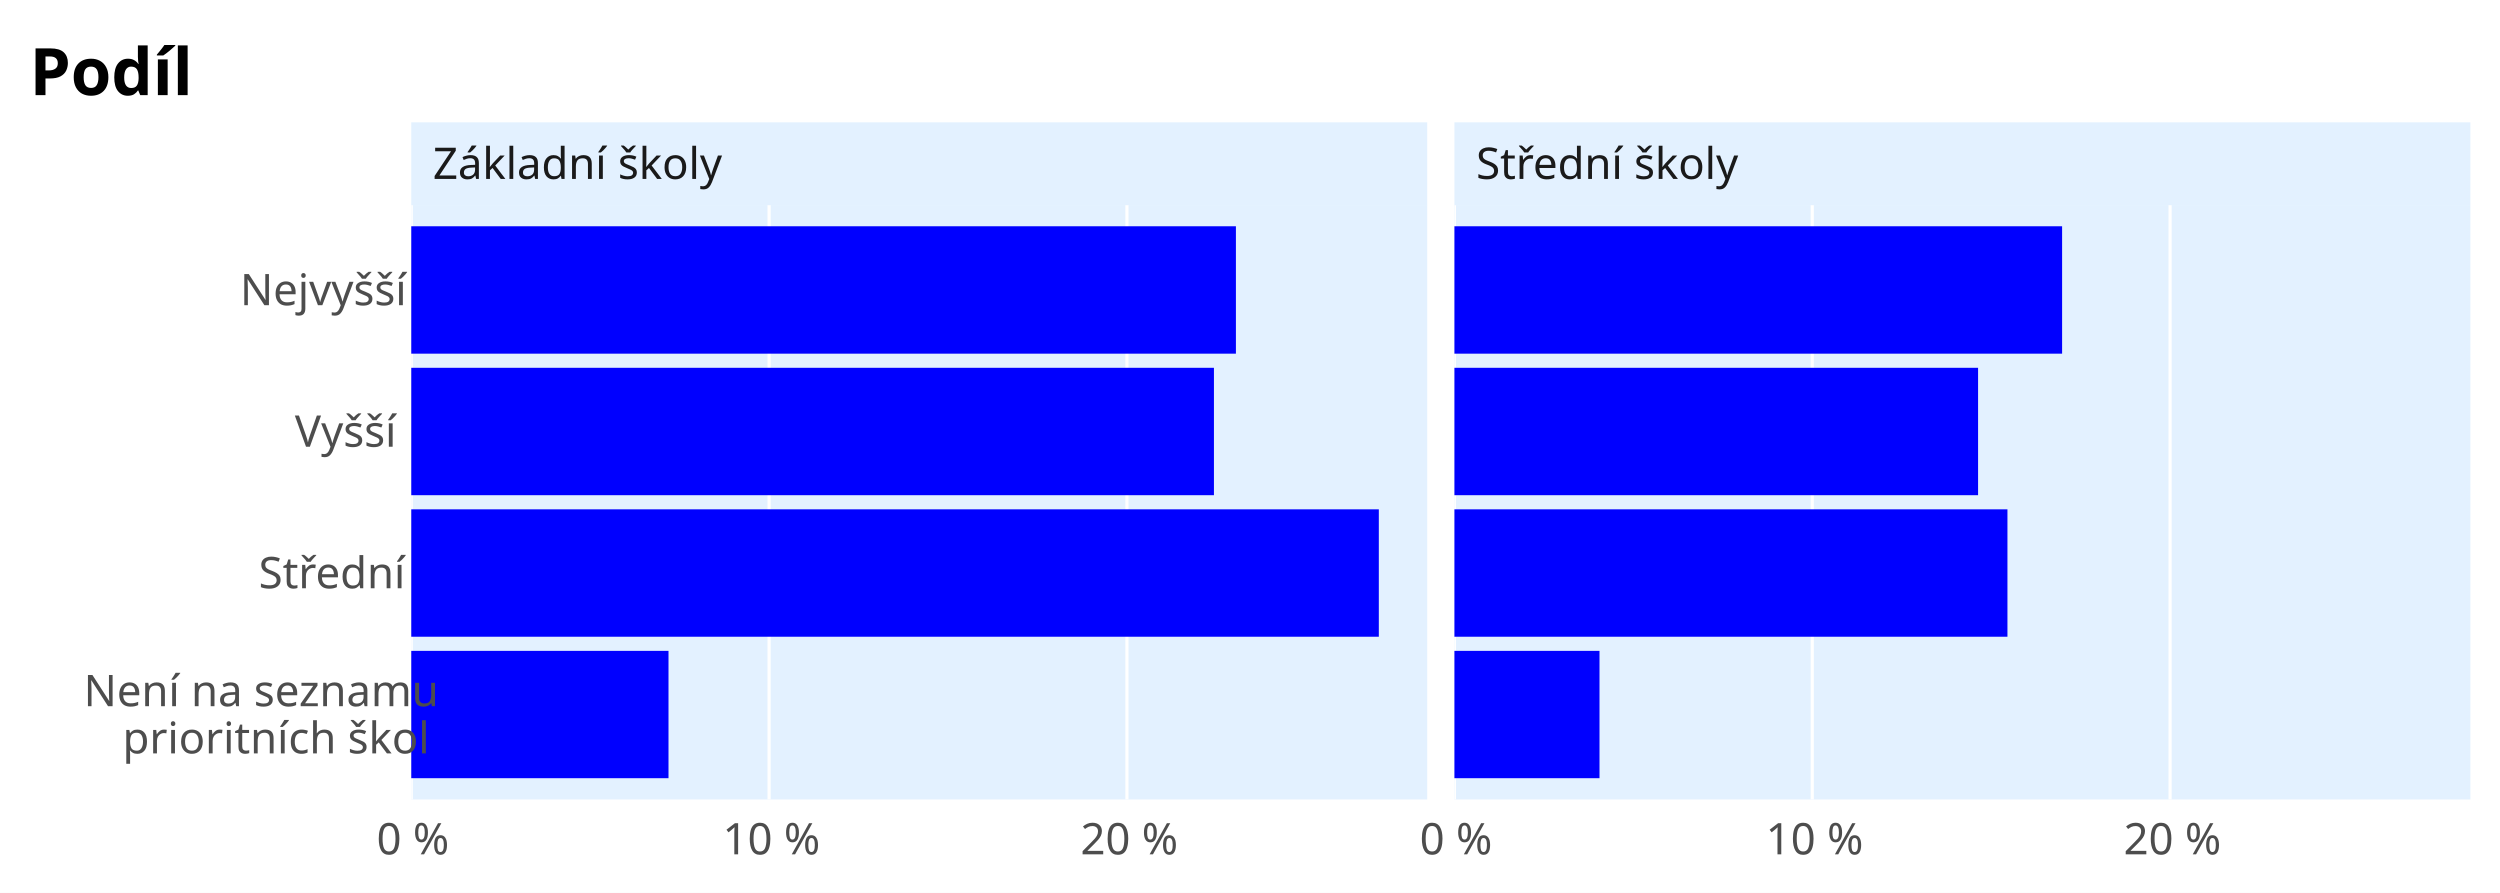
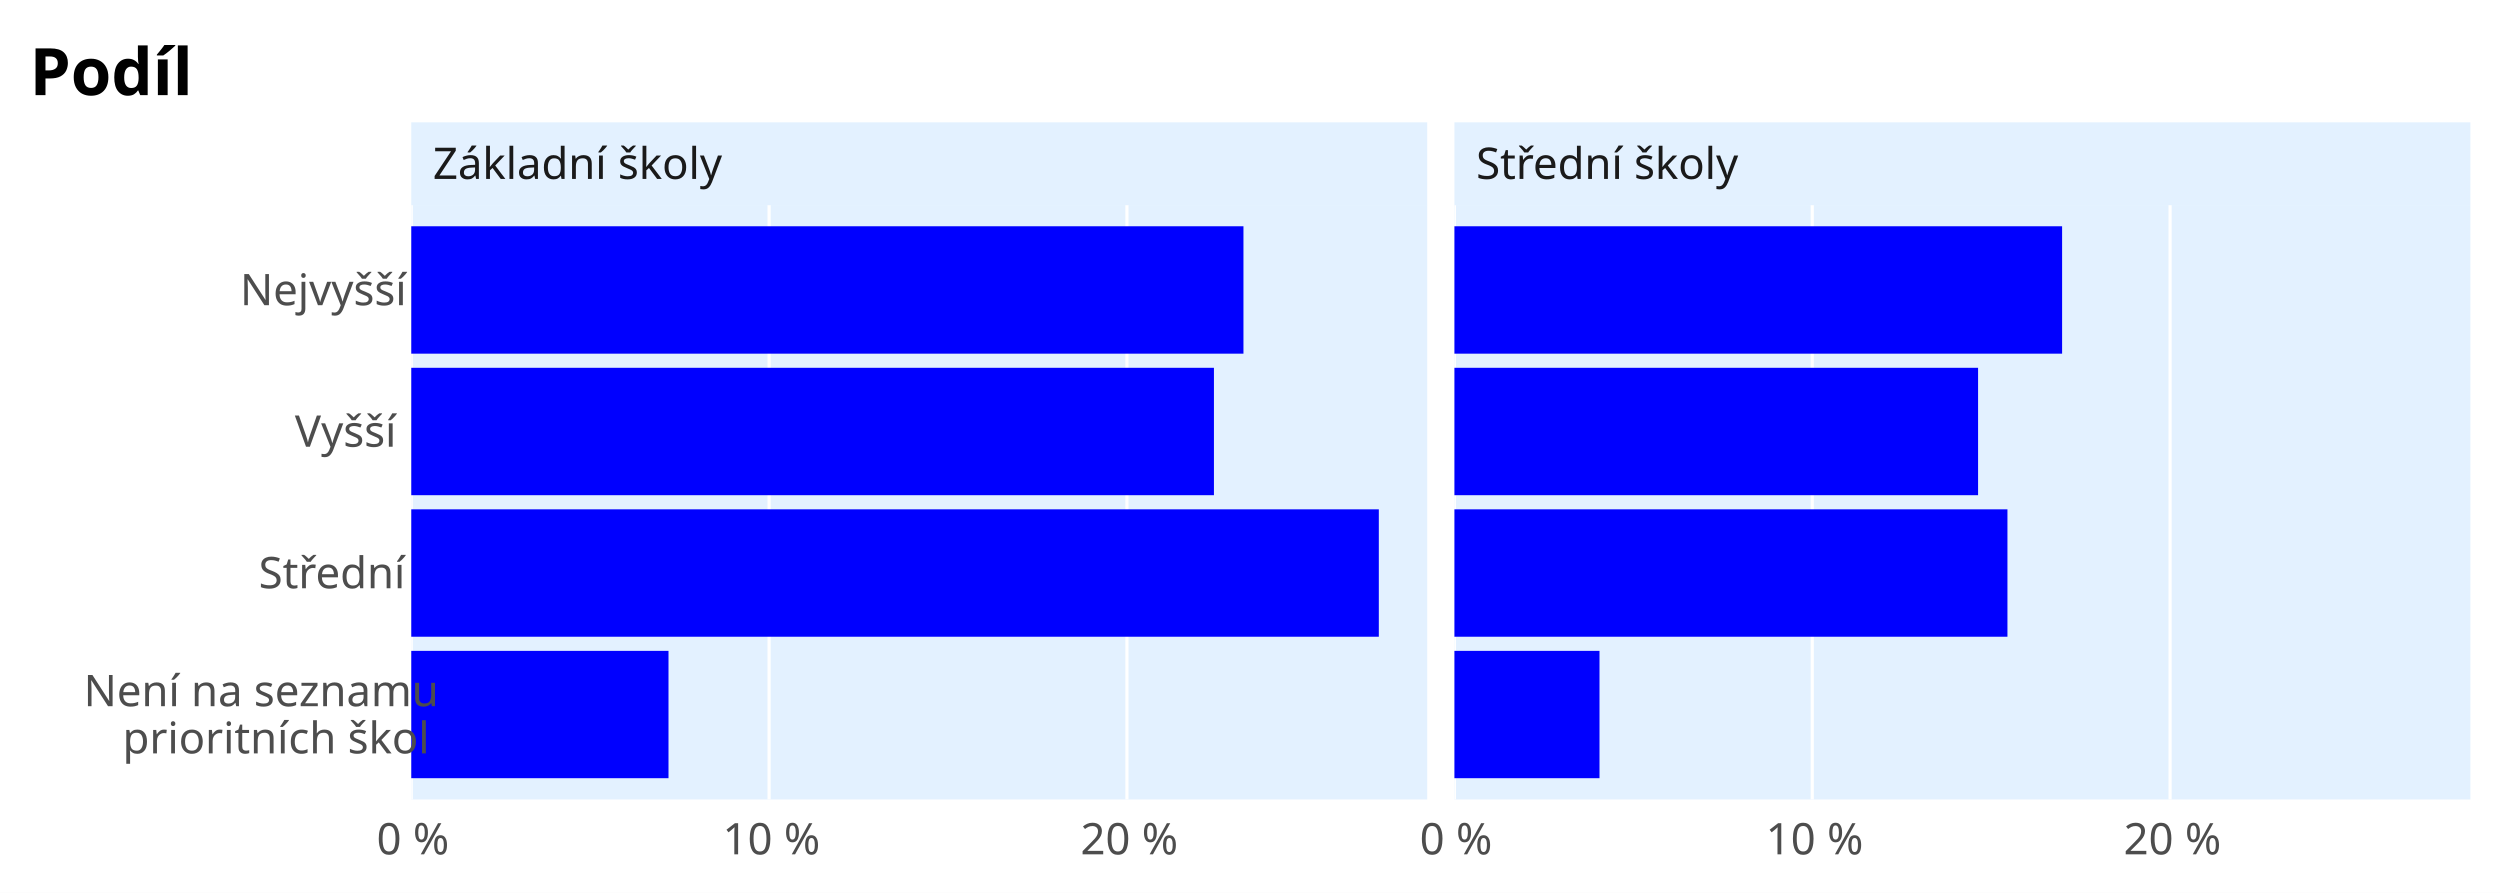
<svg xmlns="http://www.w3.org/2000/svg" viewBox="0 0 504.00 180.00">
  <defs>
    <style type="text/css">
    line, polyline, polygon, path, rect, circle {
      fill: none;
      stroke: #000000;
      stroke-linecap: round;
      stroke-linejoin: round;
      stroke-miterlimit: 10.00;
    }
  </style>
  </defs>
  <rect width="100%" height="100%" style="stroke: none; fill: #FFFFFF;" />
  <defs>
    <clipPath id="cpODIuOTF8Mjg3LjczfDE2MS4xN3w0MS4zNA==">
      <rect x="82.91" y="41.34" width="204.82" height="119.83" />
    </clipPath>
  </defs>
  <rect x="82.91" y="41.34" width="204.82" height="119.83" style="stroke-width: 1.07; stroke: none; fill: #E3F1FF;" clip-path="url(#cpODIuOTF8Mjg3LjczfDE2MS4xN3w0MS4zNA==)" />
  <polyline points="82.91,161.17 82.91,41.34 " style="stroke-width: 0.64; stroke: #FFFFFF; stroke-linecap: butt;" clip-path="url(#cpODIuOTF8Mjg3LjczfDE2MS4xN3w0MS4zNA==)" />
  <polyline points="155.05,161.17 155.05,41.34 " style="stroke-width: 0.64; stroke: #FFFFFF; stroke-linecap: butt;" clip-path="url(#cpODIuOTF8Mjg3LjczfDE2MS4xN3w0MS4zNA==)" />
  <polyline points="227.19,161.17 227.19,41.34 " style="stroke-width: 0.64; stroke: #FFFFFF; stroke-linecap: butt;" clip-path="url(#cpODIuOTF8Mjg3LjczfDE2MS4xN3w0MS4zNA==)" />
  <rect x="82.91" y="131.21" width="51.86" height="25.68" style="stroke-width: 1.07; stroke: none; stroke-linecap: square; stroke-linejoin: miter; fill: #0000FF;" clip-path="url(#cpODIuOTF8Mjg3LjczfDE2MS4xN3w0MS4zNA==)" />
  <rect x="82.91" y="102.68" width="195.06" height="25.68" style="stroke-width: 1.07; stroke: none; stroke-linecap: square; stroke-linejoin: miter; fill: #0000FF;" clip-path="url(#cpODIuOTF8Mjg3LjczfDE2MS4xN3w0MS4zNA==)" />
  <rect x="82.91" y="74.15" width="161.82" height="25.68" style="stroke-width: 1.07; stroke: none; stroke-linecap: square; stroke-linejoin: miter; fill: #0000FF;" clip-path="url(#cpODIuOTF8Mjg3LjczfDE2MS4xN3w0MS4zNA==)" />
-   <rect x="82.91" y="45.62" width="166.25" height="25.68" style="stroke-width: 1.07; stroke: none; stroke-linecap: square; stroke-linejoin: miter; fill: #0000FF;" clip-path="url(#cpODIuOTF8Mjg3LjczfDE2MS4xN3w0MS4zNA==)" />
+   <rect x="82.91" y="45.62" width="167.77" height="25.68" style="stroke-width: 1.07; stroke: none; stroke-linecap: square; stroke-linejoin: miter; fill: #0000FF;" clip-path="url(#cpODIuOTF8Mjg3LjczfDE2MS4xN3w0MS4zNA==)" />
  <defs>
    <clipPath id="cpMC4wMHw1MDQuMDB8MTgwLjAwfDAuMDA=">
      <rect x="0.00" y="0.00" width="504.00" height="180.00" />
    </clipPath>
  </defs>
  <defs>
    <clipPath id="cpMjkzLjIxfDQ5OC4wMnwxNjEuMTd8NDEuMzQ=">
      <rect x="293.21" y="41.34" width="204.82" height="119.83" />
    </clipPath>
  </defs>
  <rect x="293.21" y="41.34" width="204.82" height="119.83" style="stroke-width: 1.07; stroke: none; fill: #E3F1FF;" clip-path="url(#cpMjkzLjIxfDQ5OC4wMnwxNjEuMTd8NDEuMzQ=)" />
  <polyline points="293.21,161.17 293.21,41.34 " style="stroke-width: 0.64; stroke: #FFFFFF; stroke-linecap: butt;" clip-path="url(#cpMjkzLjIxfDQ5OC4wMnwxNjEuMTd8NDEuMzQ=)" />
  <polyline points="365.35,161.17 365.35,41.34 " style="stroke-width: 0.64; stroke: #FFFFFF; stroke-linecap: butt;" clip-path="url(#cpMjkzLjIxfDQ5OC4wMnwxNjEuMTd8NDEuMzQ=)" />
  <polyline points="437.49,161.17 437.49,41.34 " style="stroke-width: 0.64; stroke: #FFFFFF; stroke-linecap: butt;" clip-path="url(#cpMjkzLjIxfDQ5OC4wMnwxNjEuMTd8NDEuMzQ=)" />
  <rect x="293.21" y="131.21" width="29.25" height="25.68" style="stroke-width: 1.07; stroke: none; stroke-linecap: square; stroke-linejoin: miter; fill: #0000FF;" clip-path="url(#cpMjkzLjIxfDQ5OC4wMnwxNjEuMTd8NDEuMzQ=)" />
  <rect x="293.21" y="102.68" width="111.49" height="25.68" style="stroke-width: 1.07; stroke: none; stroke-linecap: square; stroke-linejoin: miter; fill: #0000FF;" clip-path="url(#cpMjkzLjIxfDQ5OC4wMnwxNjEuMTd8NDEuMzQ=)" />
  <rect x="293.21" y="74.15" width="105.57" height="25.68" style="stroke-width: 1.07; stroke: none; stroke-linecap: square; stroke-linejoin: miter; fill: #0000FF;" clip-path="url(#cpMjkzLjIxfDQ5OC4wMnwxNjEuMTd8NDEuMzQ=)" />
  <rect x="293.21" y="45.62" width="122.51" height="25.68" style="stroke-width: 1.07; stroke: none; stroke-linecap: square; stroke-linejoin: miter; fill: #0000FF;" clip-path="url(#cpMjkzLjIxfDQ5OC4wMnwxNjEuMTd8NDEuMzQ=)" />
  <defs>
    <clipPath id="cpMC4wMHw1MDQuMDB8MTgwLjAwfDAuMDA=">
      <rect x="0.00" y="0.00" width="504.00" height="180.00" />
    </clipPath>
  </defs>
  <defs>
    <clipPath id="cpODIuOTF8Mjg3LjczfDQxLjM0fDI0LjY2">
      <rect x="82.91" y="24.66" width="204.82" height="16.69" />
    </clipPath>
  </defs>
  <rect x="82.91" y="24.66" width="204.82" height="16.69" style="stroke-width: 1.07; stroke: none; fill: #E3F1FF;" clip-path="url(#cpODIuOTF8Mjg3LjczfDQxLjM0fDI0LjY2)" />
  <g clip-path="url(#cpODIuOTF8Mjg3LjczfDQxLjM0fDI0LjY2)">
    <text x="87.29" y="36.07" style="font-size: 8.80px; fill: #1A1A1A; font-family: IBM Plex Sans Condensed;" textLength="51.12px" lengthAdjust="spacingAndGlyphs">Základní školy</text>
  </g>
  <defs>
    <clipPath id="cpMC4wMHw1MDQuMDB8MTgwLjAwfDAuMDA=">
      <rect x="0.00" y="0.00" width="504.00" height="180.00" />
    </clipPath>
  </defs>
  <defs>
    <clipPath id="cpMjkzLjIxfDQ5OC4wMnw0MS4zNHwyNC42Ng==">
      <rect x="293.21" y="24.66" width="204.82" height="16.69" />
    </clipPath>
  </defs>
  <rect x="293.21" y="24.66" width="204.82" height="16.69" style="stroke-width: 1.07; stroke: none; fill: #E3F1FF;" clip-path="url(#cpMjkzLjIxfDQ5OC4wMnw0MS4zNHwyNC42Ng==)" />
  <g clip-path="url(#cpMjkzLjIxfDQ5OC4wMnw0MS4zNHwyNC42Ng==)">
    <text x="297.59" y="36.07" style="font-size: 8.80px; fill: #1A1A1A; font-family: IBM Plex Sans Condensed;" textLength="46.33px" lengthAdjust="spacingAndGlyphs">Střední školy</text>
  </g>
  <defs>
    <clipPath id="cpMC4wMHw1MDQuMDB8MTgwLjAwfDAuMDA=">
      <rect x="0.00" y="0.00" width="504.00" height="180.00" />
    </clipPath>
  </defs>
  <g clip-path="url(#cpMC4wMHw1MDQuMDB8MTgwLjAwfDAuMDA=)">
    <text x="75.92" y="172.24" style="font-size: 8.80px; fill: #4D4D4D; font-family: IBM Plex Sans Condensed;" textLength="13.98px" lengthAdjust="spacingAndGlyphs">0 %</text>
  </g>
  <g clip-path="url(#cpMC4wMHw1MDQuMDB8MTgwLjAwfDAuMDA=)">
    <text x="145.68" y="172.24" style="font-size: 8.80px; fill: #4D4D4D; font-family: IBM Plex Sans Condensed;" textLength="18.74px" lengthAdjust="spacingAndGlyphs">10 %</text>
  </g>
  <g clip-path="url(#cpMC4wMHw1MDQuMDB8MTgwLjAwfDAuMDA=)">
    <text x="217.83" y="172.24" style="font-size: 8.80px; fill: #4D4D4D; font-family: IBM Plex Sans Condensed;" textLength="18.74px" lengthAdjust="spacingAndGlyphs">20 %</text>
  </g>
  <g clip-path="url(#cpMC4wMHw1MDQuMDB8MTgwLjAwfDAuMDA=)">
    <text x="286.21" y="172.24" style="font-size: 8.80px; fill: #4D4D4D; font-family: IBM Plex Sans Condensed;" textLength="13.98px" lengthAdjust="spacingAndGlyphs">0 %</text>
  </g>
  <g clip-path="url(#cpMC4wMHw1MDQuMDB8MTgwLjAwfDAuMDA=)">
    <text x="355.98" y="172.24" style="font-size: 8.80px; fill: #4D4D4D; font-family: IBM Plex Sans Condensed;" textLength="18.74px" lengthAdjust="spacingAndGlyphs">10 %</text>
  </g>
  <g clip-path="url(#cpMC4wMHw1MDQuMDB8MTgwLjAwfDAuMDA=)">
    <text x="428.12" y="172.24" style="font-size: 8.80px; fill: #4D4D4D; font-family: IBM Plex Sans Condensed;" textLength="18.74px" lengthAdjust="spacingAndGlyphs">20 %</text>
  </g>
  <g clip-path="url(#cpMC4wMHw1MDQuMDB8MTgwLjAwfDAuMDA=)">
    <text x="16.87" y="142.37" style="font-size: 8.80px; fill: #4D4D4D; font-family: IBM Plex Sans Condensed;" textLength="61.11px" lengthAdjust="spacingAndGlyphs">Není na seznamu</text>
  </g>
  <g clip-path="url(#cpMC4wMHw1MDQuMDB8MTgwLjAwfDAuMDA=)">
    <text x="24.71" y="151.88" style="font-size: 8.80px; fill: #4D4D4D; font-family: IBM Plex Sans Condensed;" textLength="53.27px" lengthAdjust="spacingAndGlyphs">prioritních škol</text>
  </g>
  <g clip-path="url(#cpMC4wMHw1MDQuMDB8MTgwLjAwfDAuMDA=)">
    <text x="52.15" y="118.59" style="font-size: 8.80px; fill: #4D4D4D; font-family: IBM Plex Sans Condensed;" textLength="25.83px" lengthAdjust="spacingAndGlyphs">Střední</text>
  </g>
  <g clip-path="url(#cpMC4wMHw1MDQuMDB8MTgwLjAwfDAuMDA=)">
    <text x="59.44" y="90.06" style="font-size: 8.80px; fill: #4D4D4D; font-family: IBM Plex Sans Condensed;" textLength="18.53px" lengthAdjust="spacingAndGlyphs">Vyšší</text>
  </g>
  <g clip-path="url(#cpMC4wMHw1MDQuMDB8MTgwLjAwfDAuMDA=)">
    <text x="48.39" y="61.53" style="font-size: 8.80px; fill: #4D4D4D; font-family: IBM Plex Sans Condensed;" textLength="29.59px" lengthAdjust="spacingAndGlyphs">Nejvyšší</text>
  </g>
  <g clip-path="url(#cpMC4wMHw1MDQuMDB8MTgwLjAwfDAuMDA=)">
    <text x="5.98" y="19.18" style="font-size: 13.20px; font-weight: bold; font-family: IBM Plex Sans;" textLength="31.90px" lengthAdjust="spacingAndGlyphs">Podíl</text>
  </g>
</svg>
